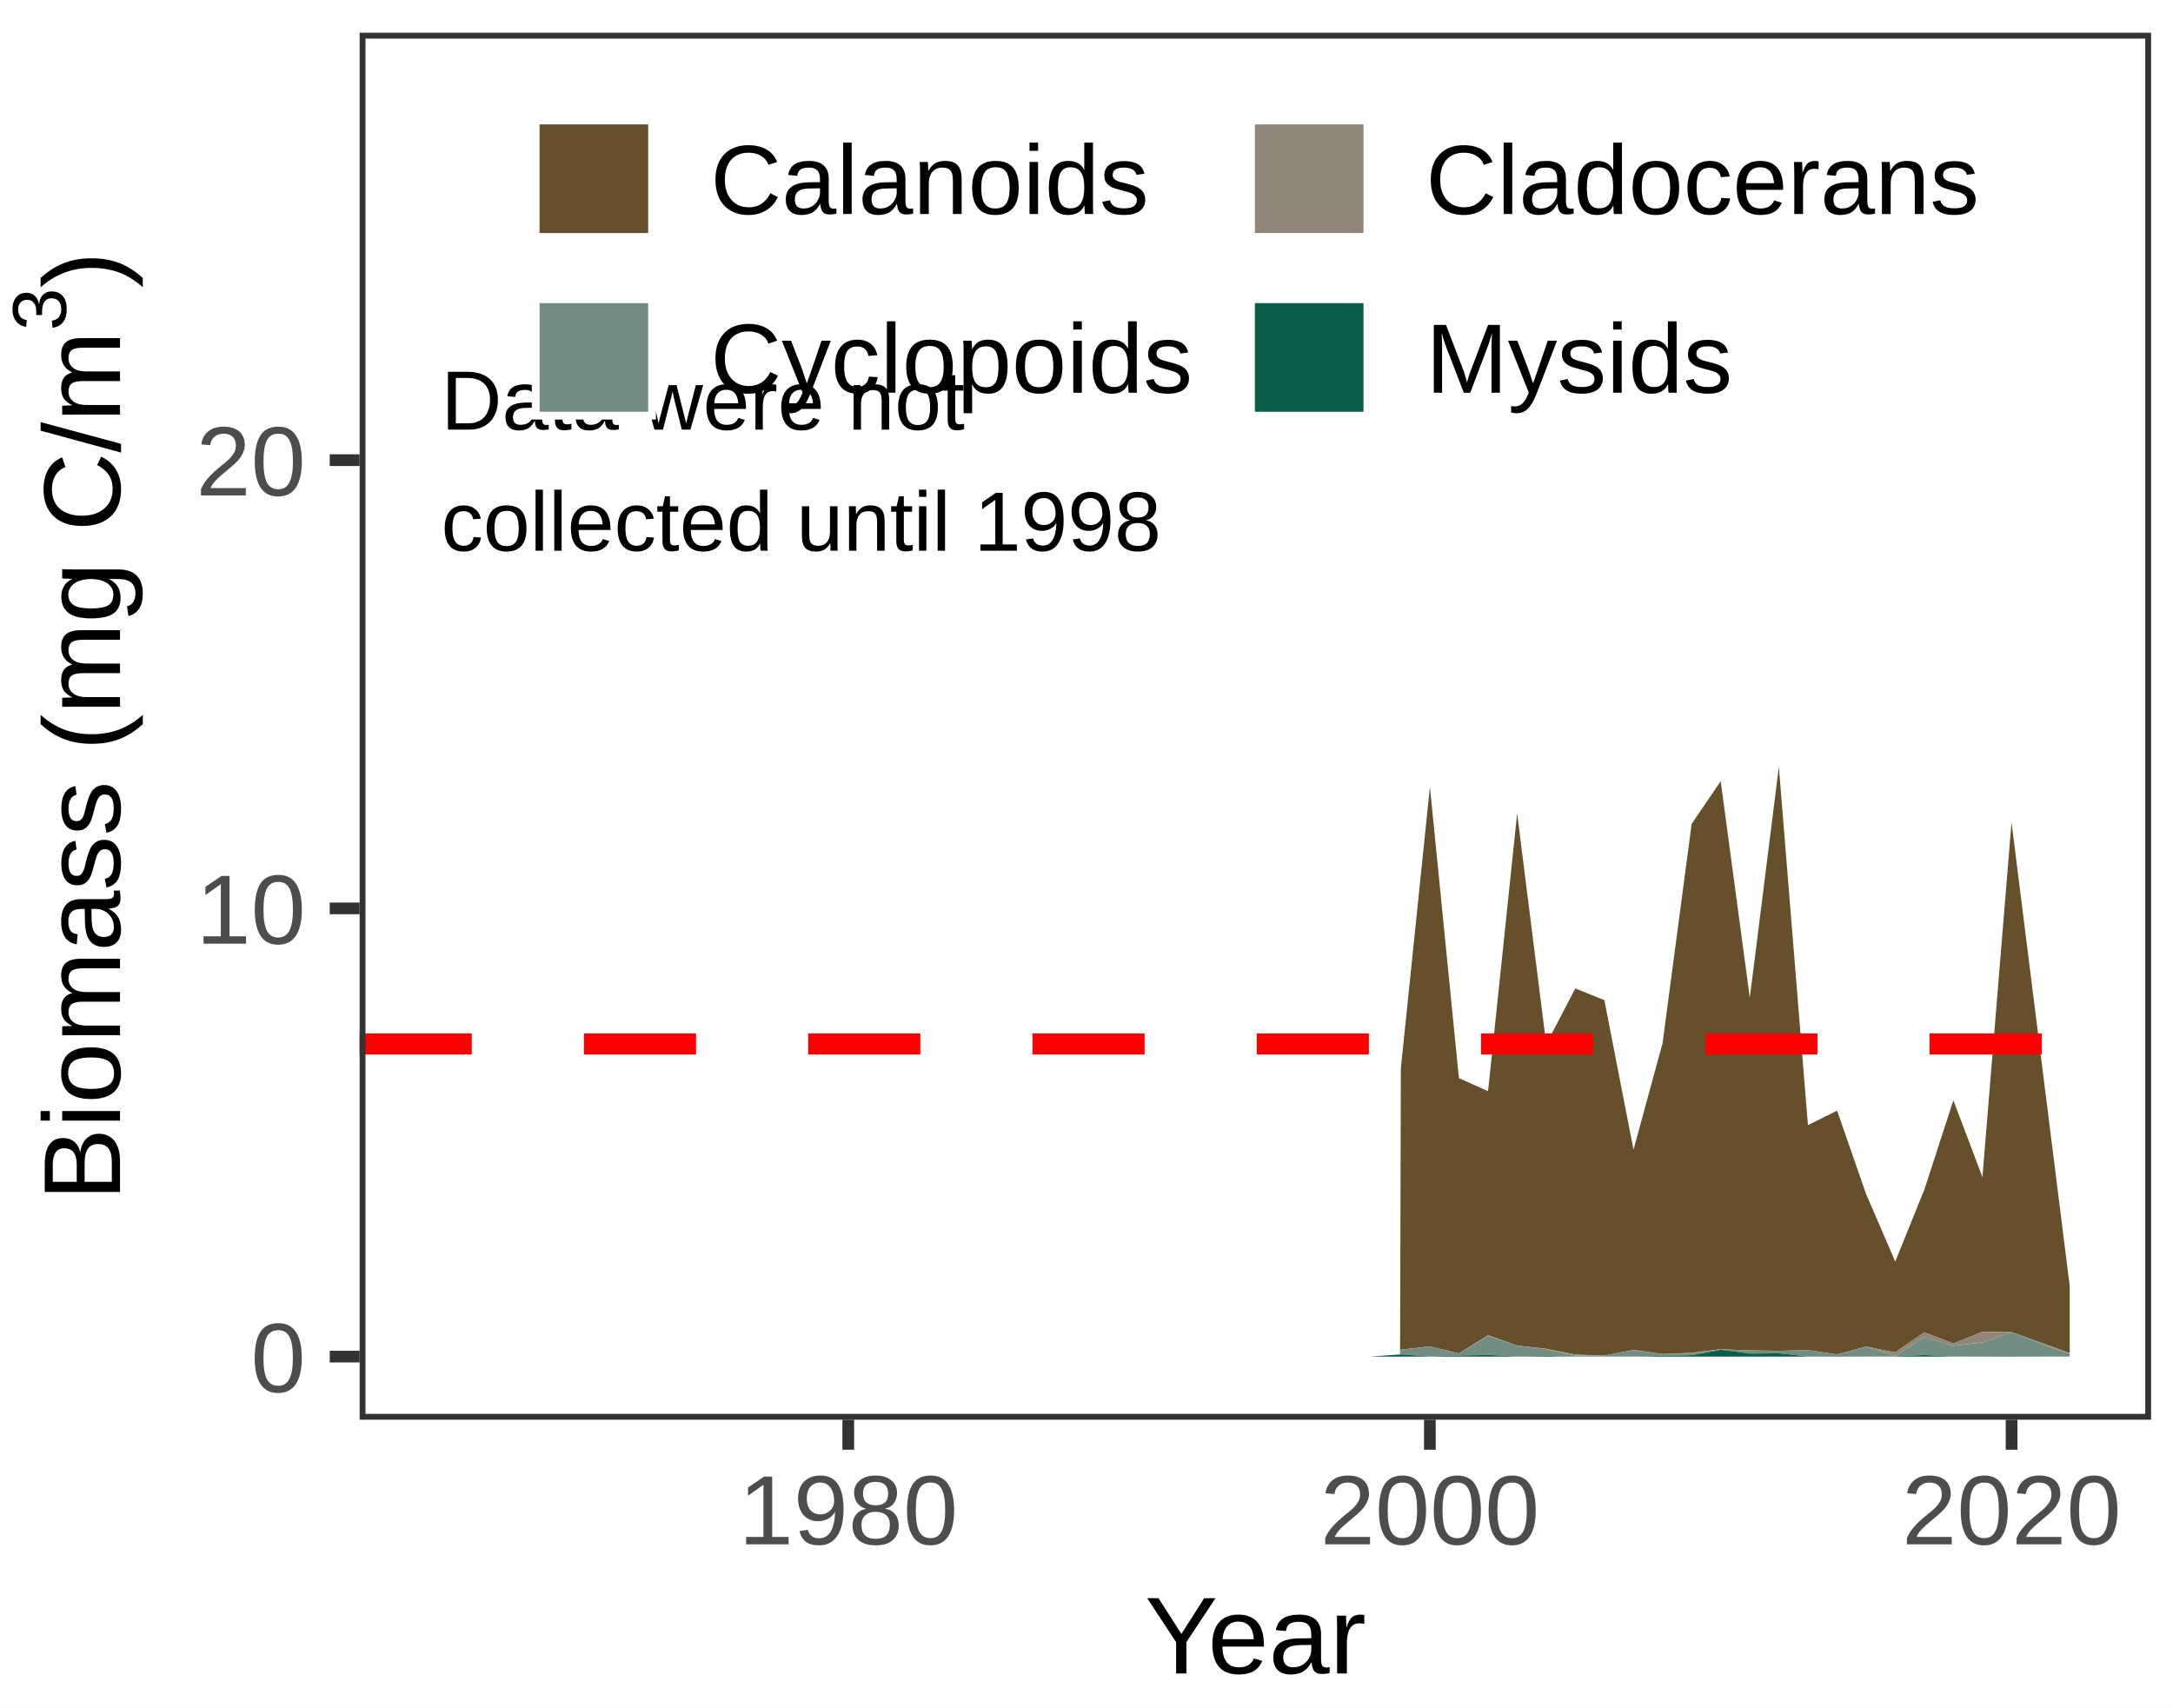
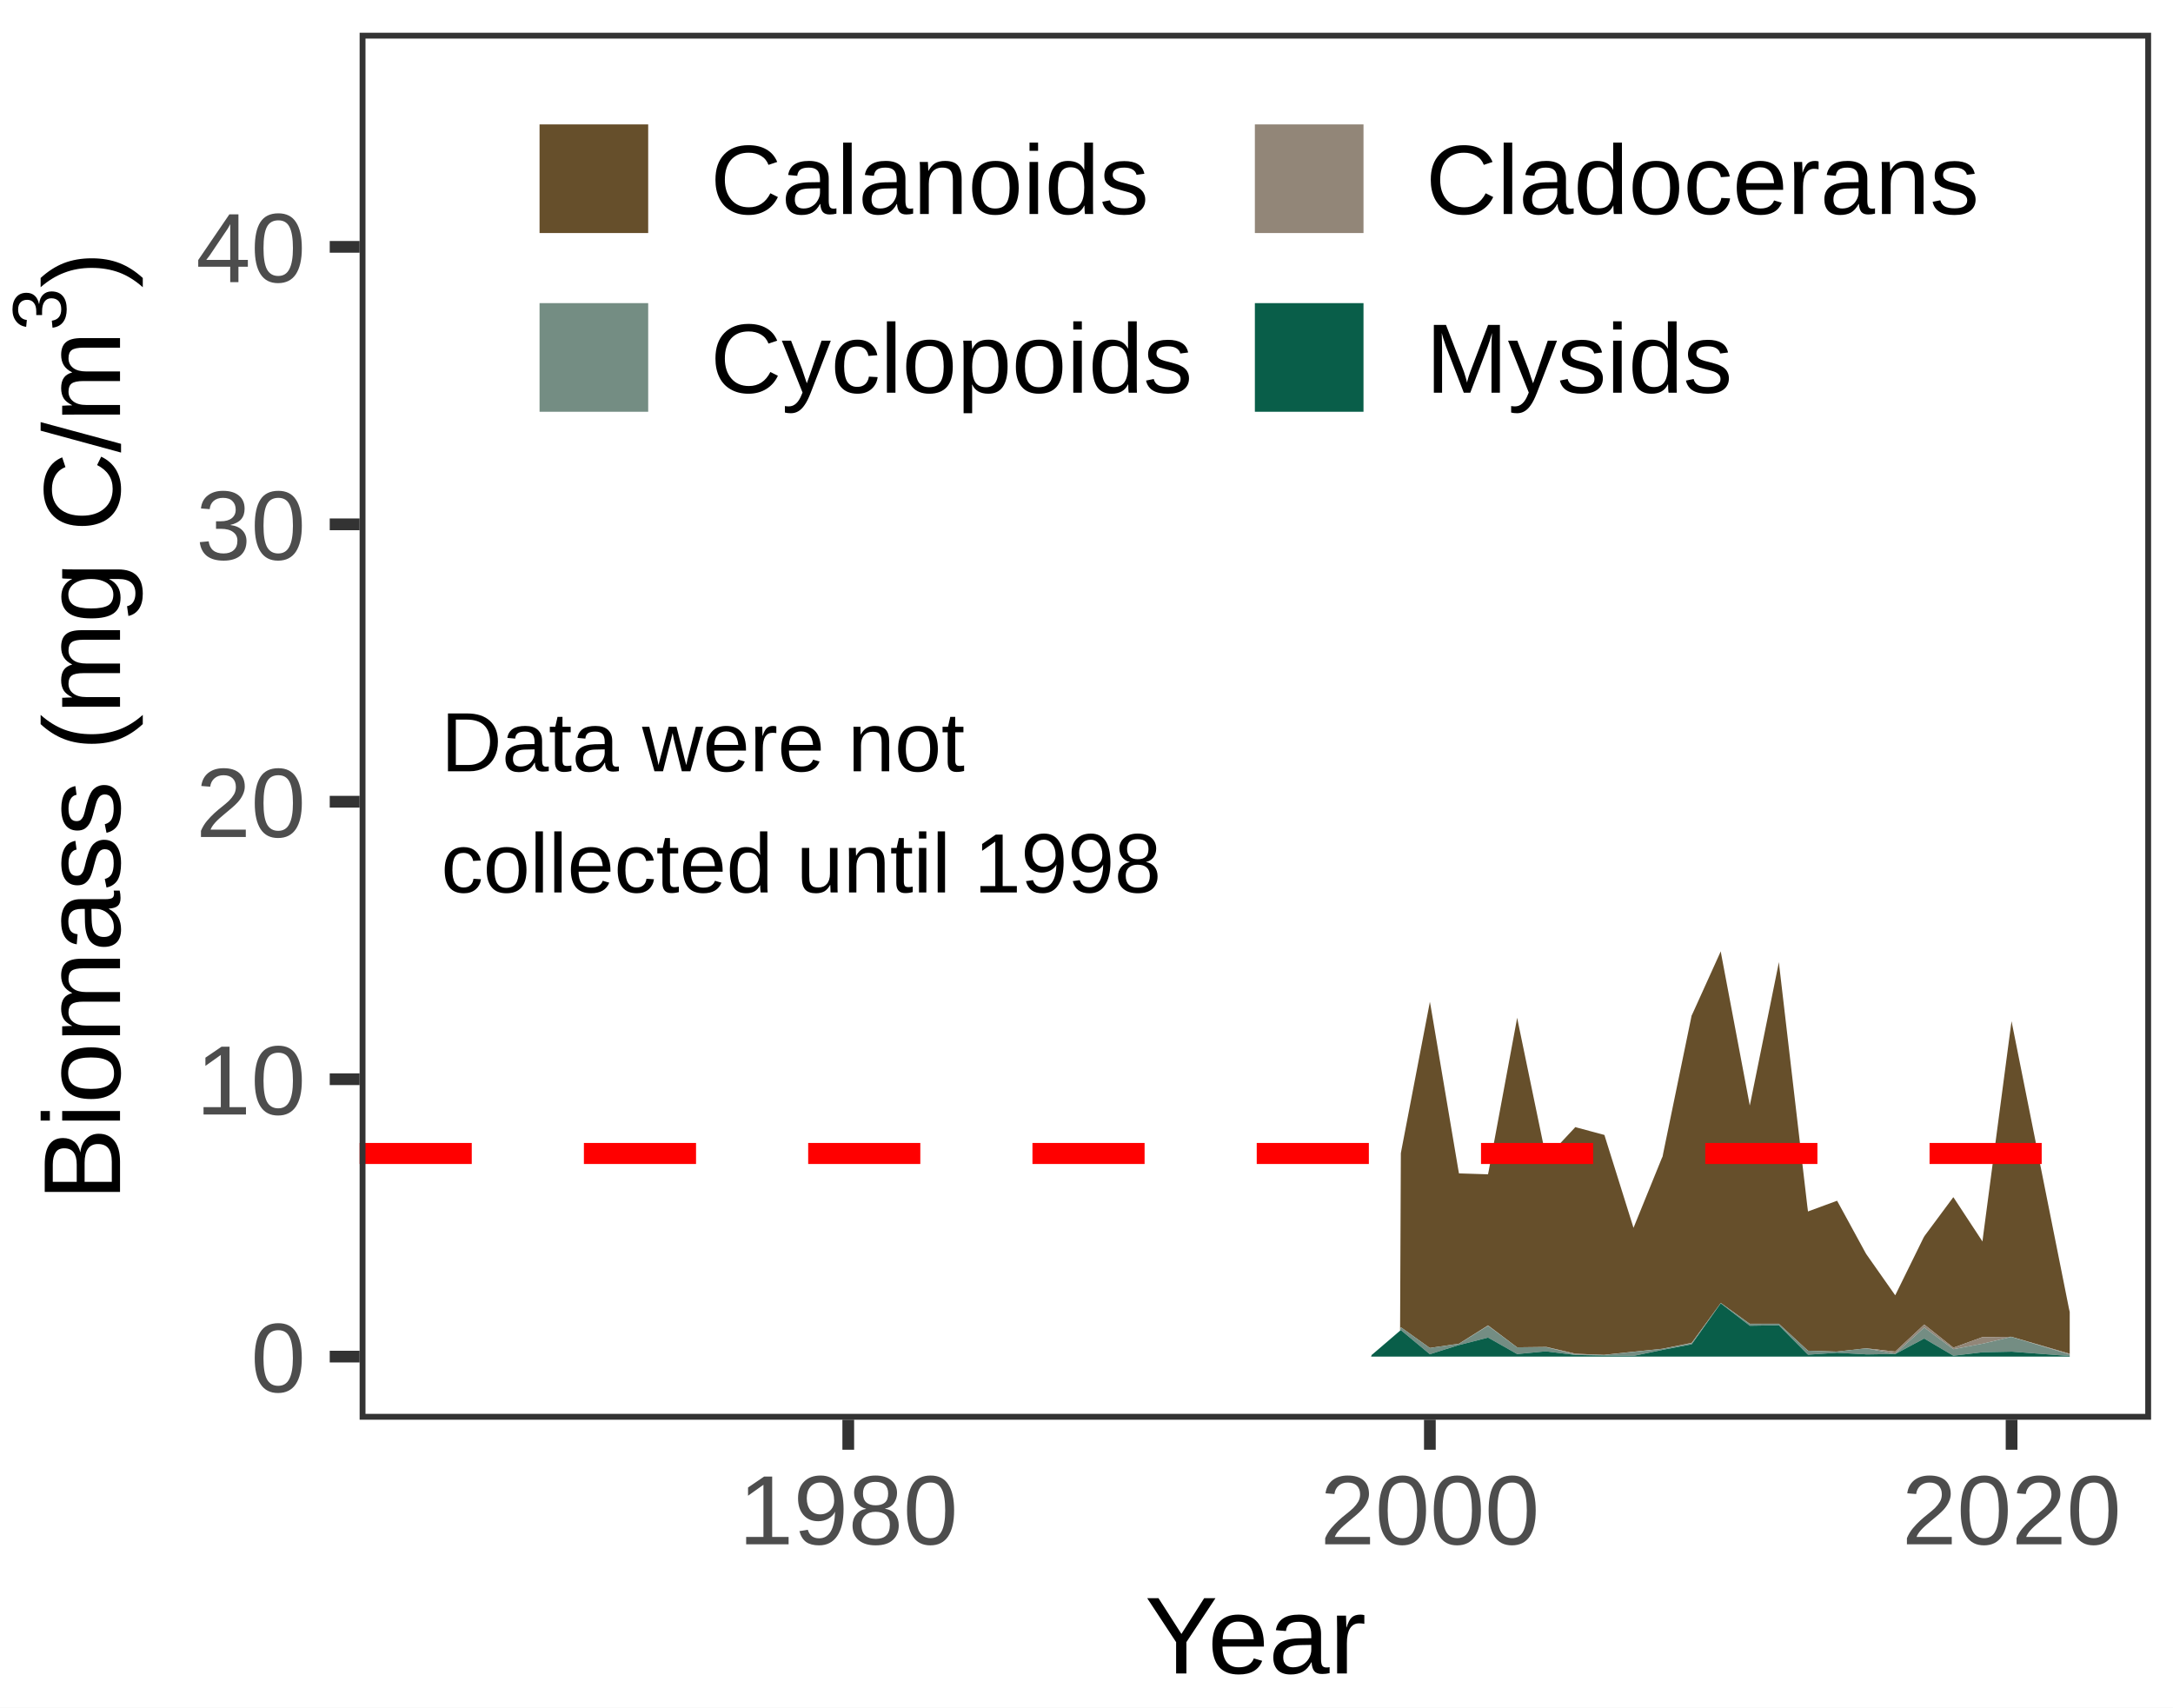
<svg xmlns="http://www.w3.org/2000/svg" class="svglite" width="198.43pt" height="155.91pt" viewBox="0 0 198.43 155.91">
  <defs>
    <style type="text/css">
    .svglite line, .svglite polyline, .svglite polygon, .svglite path, .svglite rect, .svglite circle {
      fill: none;
      stroke: #000000;
      stroke-linecap: round;
      stroke-linejoin: round;
      stroke-miterlimit: 10.00;
    }
    .svglite text {
      white-space: pre;
    }
  </style>
  </defs>
  <rect width="100%" height="100%" style="stroke: none; fill: #FFFFFF;" />
  <defs>
    <clipPath id="cpMC4wMHwxOTguNDN8MC4wMHwxNTUuOTE=">
      <rect x="0.00" y="0.00" width="198.43" height="155.91" />
    </clipPath>
  </defs>
  <g clip-path="url(#cpMC4wMHwxOTguNDN8MC4wMHwxNTUuOTE=)">
    <rect x="0.00" y="0.00" width="198.43" height="155.91" style="stroke-width: 1.07; stroke: #FFFFFF; fill: #FFFFFF;" />
  </g>
  <defs>
    <clipPath id="cpMzIuODR8MTk2LjQzfDIuOTl8MTI5LjY0">
      <rect x="32.84" y="2.99" width="163.59" height="126.65" />
    </clipPath>
  </defs>
  <g clip-path="url(#cpMzIuODR8MTk2LjQzfDIuOTl8MTI5LjY0)">
    <rect x="32.84" y="2.99" width="163.59" height="126.65" style="stroke-width: 1.07; stroke: none; fill: #FFFFFF;" />
-     <polygon points="127.92,97.59 127.98,96.97 130.51,72.48 130.57,71.86 130.64,72.50 133.16,97.82 133.23,98.45 133.29,98.48 135.82,99.61 135.88,99.64 135.95,99.03 138.48,74.85 138.54,74.24 138.60,74.75 141.13,94.83 141.20,95.34 141.26,95.22 143.79,90.38 143.85,90.26 143.91,90.28 146.44,91.30 146.51,91.33 146.57,91.66 149.10,104.65 149.16,104.98 149.23,104.75 151.75,95.51 151.82,95.28 151.88,94.80 154.41,75.72 154.47,75.24 154.54,75.14 157.07,71.42 157.13,71.33 157.19,71.80 159.72,90.63 159.78,91.11 159.85,90.60 162.38,70.50 162.44,69.99 162.50,70.78 165.03,101.95 165.10,102.74 165.16,102.71 167.69,101.45 167.75,101.42 167.82,101.60 170.34,108.85 170.41,109.03 170.47,109.18 173.00,115.05 173.06,115.20 173.13,115.04 175.65,108.81 175.72,108.65 175.78,108.46 178.31,100.67 178.37,100.48 178.44,100.65 180.97,107.33 181.03,107.50 181.09,106.72 183.62,75.87 183.69,75.09 183.75,75.60 188.93,116.88 189.00,117.38 189.00,123.55 188.93,123.53 183.75,121.67 183.69,121.64 183.62,121.64 181.09,121.61 181.03,121.61 180.97,121.64 178.44,122.66 178.37,122.68 178.31,122.66 175.78,121.69 175.72,121.66 175.65,121.71 173.13,123.45 173.06,123.50 173.00,123.48 170.47,122.98 170.41,122.96 170.34,122.98 167.82,123.66 167.75,123.68 167.69,123.67 165.16,123.29 165.10,123.28 165.03,123.28 162.50,123.35 162.44,123.35 162.38,123.35 159.85,123.31 159.78,123.31 159.72,123.31 157.19,123.21 157.13,123.20 157.07,123.21 154.54,123.53 154.47,123.54 154.41,123.54 151.88,123.64 151.82,123.64 151.75,123.63 149.23,123.27 149.16,123.26 149.10,123.28 146.57,123.77 146.51,123.78 146.44,123.78 143.91,123.70 143.85,123.69 143.79,123.68 141.26,123.18 141.20,123.17 141.13,123.16 138.60,122.88 138.54,122.87 138.48,122.85 135.95,121.95 135.88,121.93 135.82,121.97 133.29,123.55 133.23,123.59 133.16,123.57 130.64,122.96 130.57,122.94 130.51,122.95 127.98,123.24 127.92,123.25 127.85,123.68 " style="stroke-width: 0.00; stroke: none; stroke-linecap: butt; fill: #664F2B;" />
-     <polyline points="127.92,97.59 127.98,96.97 130.51,72.48 130.57,71.86 130.64,72.50 133.16,97.82 133.23,98.45 133.29,98.48 135.82,99.61 135.88,99.64 135.95,99.03 138.48,74.85 138.54,74.24 138.60,74.75 141.13,94.83 141.20,95.34 141.26,95.22 143.79,90.38 143.85,90.26 143.91,90.28 146.44,91.30 146.51,91.33 146.57,91.66 149.10,104.65 149.16,104.98 149.23,104.75 151.75,95.51 151.82,95.28 151.88,94.80 154.41,75.72 154.47,75.24 154.54,75.14 157.07,71.42 157.13,71.33 157.19,71.80 159.72,90.63 159.78,91.11 159.85,90.60 162.38,70.50 162.44,69.99 162.50,70.78 165.03,101.95 165.10,102.74 165.16,102.71 167.69,101.45 167.75,101.42 167.82,101.60 170.34,108.85 170.41,109.03 170.47,109.18 173.00,115.05 173.06,115.20 173.13,115.04 175.65,108.81 175.72,108.65 175.78,108.46 178.31,100.67 178.37,100.48 178.44,100.65 180.97,107.33 181.03,107.50 181.09,106.72 183.62,75.87 183.69,75.09 183.75,75.60 188.93,116.88 189.00,117.38 " style="stroke-width: 1.07; stroke: none; stroke-linecap: butt;" />
-     <polygon points="127.92,123.25 127.98,123.24 130.51,122.95 130.57,122.94 130.64,122.96 133.16,123.57 133.23,123.59 133.29,123.55 135.82,121.97 135.88,121.93 135.95,121.95 138.48,122.85 138.54,122.87 138.60,122.88 141.13,123.16 141.20,123.17 141.26,123.18 143.79,123.68 143.85,123.69 143.91,123.70 146.44,123.78 146.51,123.78 146.57,123.77 149.10,123.28 149.16,123.26 149.23,123.27 151.75,123.63 151.82,123.64 151.88,123.64 154.41,123.54 154.47,123.54 154.54,123.53 157.07,123.21 157.13,123.20 157.19,123.21 159.72,123.31 159.78,123.31 159.85,123.31 162.38,123.35 162.44,123.35 162.50,123.35 165.03,123.28 165.10,123.28 165.16,123.29 167.69,123.67 167.75,123.68 167.82,123.66 170.34,122.98 170.41,122.96 170.47,122.98 173.00,123.48 173.06,123.50 173.13,123.45 175.65,121.71 175.72,121.66 175.78,121.69 178.31,122.66 178.37,122.68 178.44,122.66 180.97,121.64 181.03,121.61 181.09,121.61 183.62,121.64 183.69,121.64 183.75,121.67 188.93,123.53 189.00,123.55 189.00,123.65 188.93,123.62 183.75,121.68 183.69,121.66 183.62,121.68 181.09,122.56 181.03,122.59 180.97,122.59 178.44,122.89 178.37,122.90 178.31,122.88 175.78,122.12 175.72,122.10 175.65,122.14 173.13,123.76 173.06,123.81 173.00,123.79 170.47,122.99 170.41,122.97 170.34,122.99 167.82,123.66 167.75,123.68 167.69,123.67 165.16,123.29 165.10,123.28 165.03,123.28 162.50,123.35 162.44,123.36 162.38,123.36 159.85,123.32 159.78,123.32 159.72,123.31 157.19,123.21 157.13,123.21 157.07,123.22 154.54,123.57 154.47,123.58 154.41,123.58 151.88,123.64 151.82,123.64 151.75,123.63 149.23,123.29 149.16,123.28 149.10,123.29 146.57,123.77 146.51,123.78 146.44,123.78 143.91,123.78 143.85,123.78 143.79,123.77 141.26,123.21 141.20,123.20 141.13,123.19 138.60,122.88 138.54,122.87 138.48,122.85 135.95,122.00 135.88,121.98 135.82,122.02 133.29,123.56 133.23,123.60 133.16,123.58 130.64,122.96 130.57,122.94 130.51,122.95 127.98,123.24 127.92,123.25 127.85,123.68 " style="stroke-width: 0.00; stroke: none; stroke-linecap: butt; fill: #928678;" />
-     <polyline points="127.92,123.25 127.98,123.24 130.51,122.95 130.57,122.94 130.64,122.96 133.16,123.57 133.23,123.59 133.29,123.55 135.82,121.97 135.88,121.93 135.95,121.95 138.48,122.85 138.54,122.87 138.60,122.88 141.13,123.16 141.20,123.17 141.26,123.18 143.79,123.68 143.85,123.69 143.91,123.70 146.44,123.78 146.51,123.78 146.57,123.77 149.10,123.28 149.16,123.26 149.23,123.27 151.75,123.63 151.82,123.64 151.88,123.64 154.41,123.54 154.47,123.54 154.54,123.53 157.07,123.21 157.13,123.20 157.19,123.21 159.72,123.31 159.78,123.31 159.85,123.31 162.38,123.35 162.44,123.35 162.50,123.35 165.03,123.28 165.10,123.28 165.16,123.29 167.69,123.67 167.75,123.68 167.82,123.66 170.34,122.98 170.41,122.96 170.47,122.98 173.00,123.48 173.06,123.50 173.13,123.45 175.65,121.71 175.72,121.66 175.78,121.69 178.31,122.66 178.37,122.68 178.44,122.66 180.97,121.64 181.03,121.61 181.09,121.61 183.62,121.64 183.69,121.64 183.75,121.67 188.93,123.53 189.00,123.55 " style="stroke-width: 1.07; stroke: none; stroke-linecap: butt;" />
-     <polygon points="127.92,123.25 127.98,123.24 130.51,122.95 130.57,122.94 130.64,122.96 133.16,123.58 133.23,123.60 133.29,123.56 135.82,122.02 135.88,121.98 135.95,122.00 138.48,122.85 138.54,122.87 138.60,122.88 141.13,123.19 141.20,123.20 141.26,123.21 143.79,123.77 143.85,123.78 143.91,123.78 146.44,123.78 146.51,123.78 146.57,123.77 149.10,123.29 149.16,123.28 149.23,123.29 151.75,123.63 151.82,123.64 151.88,123.64 154.41,123.58 154.47,123.58 154.54,123.57 157.07,123.22 157.13,123.21 157.19,123.21 159.72,123.31 159.78,123.32 159.85,123.32 162.38,123.36 162.44,123.36 162.50,123.35 165.03,123.28 165.10,123.28 165.16,123.29 167.69,123.67 167.75,123.68 167.82,123.66 170.34,122.99 170.41,122.97 170.47,122.99 173.00,123.79 173.06,123.81 173.13,123.76 175.65,122.14 175.72,122.10 175.78,122.12 178.31,122.88 178.37,122.90 178.44,122.89 180.97,122.59 181.03,122.59 181.09,122.56 183.62,121.68 183.69,121.66 183.75,121.68 188.93,123.62 189.00,123.65 189.00,123.88 188.93,123.88 183.75,123.84 183.69,123.84 183.62,123.84 181.09,123.85 181.03,123.85 180.97,123.85 178.44,123.88 178.37,123.88 178.31,123.87 175.78,123.74 175.72,123.73 175.65,123.74 173.13,123.85 173.06,123.86 173.00,123.86 170.47,123.86 170.41,123.86 170.34,123.86 167.82,123.84 167.75,123.84 167.69,123.84 165.16,123.86 165.10,123.86 165.03,123.86 162.50,123.58 162.44,123.57 162.38,123.58 159.85,123.60 159.78,123.60 159.72,123.59 157.19,123.26 157.13,123.25 157.07,123.27 154.54,123.74 154.47,123.75 154.41,123.75 151.88,123.81 151.82,123.81 151.75,123.81 149.23,123.87 149.16,123.87 149.10,123.87 146.57,123.87 146.51,123.87 146.44,123.87 143.91,123.87 143.85,123.87 143.79,123.87 141.26,123.82 141.20,123.82 141.13,123.82 138.60,123.86 138.54,123.86 138.48,123.86 135.95,123.73 135.88,123.73 135.82,123.73 133.29,123.78 133.23,123.78 133.16,123.78 130.64,123.86 130.57,123.86 130.51,123.86 127.98,123.68 127.92,123.68 127.85,123.68 " style="stroke-width: 0.00; stroke: none; stroke-linecap: butt; fill: #748D83;" />
-     <polyline points="127.92,123.25 127.98,123.24 130.51,122.95 130.57,122.94 130.64,122.96 133.16,123.58 133.23,123.60 133.29,123.56 135.82,122.02 135.88,121.98 135.95,122.00 138.48,122.85 138.54,122.87 138.60,122.88 141.13,123.19 141.20,123.20 141.26,123.21 143.79,123.77 143.85,123.78 143.91,123.78 146.44,123.78 146.51,123.78 146.57,123.77 149.10,123.29 149.16,123.28 149.23,123.29 151.75,123.63 151.82,123.64 151.88,123.64 154.41,123.58 154.47,123.58 154.54,123.57 157.07,123.22 157.13,123.21 157.19,123.21 159.72,123.31 159.78,123.32 159.85,123.32 162.38,123.36 162.44,123.36 162.50,123.35 165.03,123.28 165.10,123.28 165.16,123.29 167.69,123.67 167.75,123.68 167.82,123.66 170.34,122.99 170.41,122.97 170.47,122.99 173.00,123.79 173.06,123.81 173.13,123.76 175.65,122.14 175.72,122.10 175.78,122.12 178.31,122.88 178.37,122.90 178.44,122.89 180.97,122.59 181.03,122.59 181.09,122.56 183.62,121.68 183.69,121.66 183.75,121.68 188.93,123.62 189.00,123.65 " style="stroke-width: 1.07; stroke: none; stroke-linecap: butt;" />
-     <polygon points="125.26,123.86 125.33,123.86 127.85,123.68 127.92,123.68 127.98,123.68 130.51,123.86 130.57,123.86 130.64,123.86 133.16,123.78 133.23,123.78 133.29,123.78 135.82,123.73 135.88,123.73 135.95,123.73 138.48,123.86 138.54,123.86 138.60,123.86 141.13,123.82 141.20,123.82 141.26,123.82 143.79,123.87 143.85,123.87 143.91,123.87 146.44,123.87 146.51,123.87 146.57,123.87 149.10,123.87 149.16,123.87 149.23,123.87 151.75,123.81 151.82,123.81 151.88,123.81 154.41,123.75 154.47,123.75 154.54,123.74 157.07,123.27 157.13,123.25 157.19,123.26 159.72,123.59 159.78,123.60 159.85,123.60 162.38,123.58 162.44,123.57 162.50,123.58 165.03,123.86 165.10,123.86 165.16,123.86 167.69,123.84 167.75,123.84 167.82,123.84 170.34,123.86 170.41,123.86 170.47,123.86 173.00,123.86 173.06,123.86 173.13,123.85 175.65,123.74 175.72,123.73 175.78,123.74 178.31,123.87 178.37,123.88 178.44,123.88 180.97,123.85 181.03,123.85 181.09,123.85 183.62,123.84 183.69,123.84 183.75,123.84 188.93,123.88 189.00,123.88 189.00,123.88 188.93,123.88 183.75,123.88 183.69,123.88 183.62,123.88 181.09,123.88 181.03,123.88 180.97,123.88 178.44,123.88 178.37,123.88 178.31,123.88 175.78,123.88 175.72,123.88 175.65,123.88 173.13,123.88 173.06,123.88 173.00,123.88 170.47,123.88 170.41,123.88 170.34,123.88 167.82,123.88 167.75,123.88 167.69,123.88 165.16,123.88 165.10,123.88 165.03,123.88 162.50,123.88 162.44,123.88 162.38,123.88 159.85,123.88 159.78,123.88 159.72,123.88 157.19,123.88 157.13,123.88 157.07,123.88 154.54,123.88 154.47,123.88 154.41,123.88 151.88,123.88 151.82,123.88 151.75,123.88 149.23,123.88 149.16,123.88 149.10,123.88 146.57,123.88 146.51,123.88 146.44,123.88 143.91,123.88 143.85,123.88 143.79,123.88 141.26,123.88 141.20,123.88 141.13,123.88 138.60,123.88 138.54,123.88 138.48,123.88 135.95,123.88 135.88,123.88 135.82,123.88 133.29,123.88 133.23,123.88 133.16,123.88 130.64,123.88 130.57,123.88 130.51,123.88 127.98,123.88 127.92,123.88 127.85,123.88 125.33,123.88 125.26,123.88 125.20,123.88 " style="stroke-width: 0.00; stroke: none; stroke-linecap: butt; fill: #095E49;" />
-     <polyline points="125.26,123.86 125.33,123.86 127.85,123.68 127.92,123.68 127.98,123.68 130.51,123.86 130.57,123.86 130.64,123.86 133.16,123.78 133.23,123.78 133.29,123.78 135.82,123.73 135.88,123.73 135.95,123.73 138.48,123.86 138.54,123.86 138.60,123.86 141.13,123.82 141.20,123.82 141.26,123.82 143.79,123.87 143.85,123.87 143.91,123.87 146.44,123.87 146.51,123.87 146.57,123.87 149.10,123.87 149.16,123.87 149.23,123.87 151.75,123.81 151.82,123.81 151.88,123.81 154.41,123.75 154.47,123.75 154.54,123.74 157.07,123.27 157.13,123.25 157.19,123.26 159.72,123.59 159.78,123.60 159.85,123.60 162.38,123.58 162.44,123.57 162.50,123.58 165.03,123.86 165.10,123.86 165.16,123.86 167.69,123.84 167.75,123.84 167.82,123.84 170.34,123.86 170.41,123.86 170.47,123.86 173.00,123.86 173.06,123.86 173.13,123.85 175.65,123.74 175.72,123.73 175.78,123.74 178.31,123.87 178.37,123.88 178.44,123.88 180.97,123.85 181.03,123.85 181.09,123.85 183.62,123.84 183.69,123.84 183.75,123.84 188.93,123.88 189.00,123.88 " style="stroke-width: 1.07; stroke: none; stroke-linecap: butt;" />
-     <line x1="32.84" y1="95.33" x2="196.43" y2="95.33" style="stroke-width: 1.92; stroke: #FF0000; stroke-dasharray: 10.24,10.24; stroke-linecap: butt;" />
-     <text x="40.28" y="39.23" style="font-size: 7.68px; font-family: &quot;Arial&quot;;" textLength="49.92px" lengthAdjust="spacingAndGlyphs">Data were not </text>
-     <text x="40.28" y="50.29" style="font-size: 7.68px; font-family: &quot;Arial&quot;;" textLength="67.85px" lengthAdjust="spacingAndGlyphs"> collected until 1998</text>
+     <polygon points="127.92,105.31 127.98,104.98 130.51,91.81 130.57,91.48 130.64,91.85 133.16,106.77 133.23,107.15 133.29,107.15 135.82,107.23 135.88,107.23 135.95,106.89 138.48,93.28 138.54,92.93 138.60,93.24 141.13,105.46 141.20,105.77 141.26,105.70 143.79,102.99 143.85,102.92 143.91,102.94 146.44,103.62 146.51,103.64 146.57,103.84 149.10,111.91 149.16,112.12 149.23,111.96 151.75,105.76 151.82,105.61 151.88,105.30 154.41,93.04 154.47,92.74 154.54,92.60 157.07,87.01 157.13,86.87 157.19,87.21 159.72,100.61 159.78,100.95 159.85,100.64 162.38,88.17 162.44,87.85 162.50,88.40 165.03,110.08 165.10,110.63 165.16,110.60 167.69,109.67 167.75,109.64 167.82,109.76 170.34,114.38 170.41,114.50 170.47,114.59 173.00,118.19 173.06,118.28 173.13,118.15 175.65,113.02 175.72,112.90 175.78,112.81 178.31,109.40 178.37,109.32 178.44,109.42 180.97,113.27 181.03,113.37 181.09,112.88 183.62,93.73 183.69,93.25 183.75,93.57 188.93,119.49 189.00,119.80 189.00,123.62 188.93,123.60 183.75,122.09 183.69,122.07 183.62,122.07 181.09,122.10 181.03,122.10 180.97,122.12 178.44,123.04 178.37,123.06 178.31,123.01 175.78,121.00 175.72,120.95 175.65,121.01 173.13,123.36 173.06,123.42 173.00,123.41 170.47,123.13 170.41,123.12 170.34,123.13 167.82,123.41 167.75,123.42 167.69,123.42 165.16,123.34 165.10,123.34 165.03,123.28 162.50,120.94 162.44,120.88 162.38,120.88 159.85,120.88 159.78,120.88 159.72,120.84 157.19,119.02 157.13,118.98 157.07,119.07 154.54,122.54 154.47,122.63 154.41,122.64 151.88,123.15 151.82,123.16 151.75,123.17 149.23,123.43 149.16,123.43 149.10,123.44 146.57,123.71 146.51,123.72 146.44,123.72 143.91,123.62 143.85,123.62 143.79,123.60 141.26,123.01 141.20,123.00 141.13,123.00 138.60,123.03 138.54,123.03 138.48,122.99 135.95,121.08 135.88,121.03 135.82,121.07 133.29,122.66 133.23,122.70 133.16,122.71 130.64,123.08 130.57,123.09 130.51,123.05 127.98,121.24 127.92,121.19 127.85,121.51 " style="stroke-width: 0.00; stroke: none; stroke-linecap: butt; fill: #664F2B;" />
+     <polyline points="127.92,105.31 127.98,104.98 130.51,91.81 130.57,91.48 130.64,91.85 133.16,106.77 133.23,107.15 133.29,107.15 135.82,107.23 135.88,107.23 135.95,106.89 138.48,93.28 138.54,92.93 138.60,93.24 141.13,105.46 141.20,105.77 141.26,105.70 143.79,102.99 143.85,102.92 143.91,102.94 146.44,103.62 146.51,103.64 146.57,103.84 149.10,111.91 149.16,112.12 149.23,111.96 151.75,105.76 151.82,105.61 151.88,105.30 154.41,93.04 154.47,92.74 154.54,92.60 157.07,87.01 157.13,86.87 157.19,87.21 159.72,100.61 159.78,100.95 159.85,100.64 162.38,88.17 162.44,87.85 162.50,88.40 165.03,110.08 165.10,110.63 165.16,110.60 167.69,109.67 167.75,109.64 167.82,109.76 170.34,114.38 170.41,114.50 170.47,114.59 173.00,118.19 173.06,118.28 173.13,118.15 175.65,113.02 175.72,112.90 175.78,112.81 178.31,109.40 178.37,109.32 178.44,109.42 180.97,113.27 181.03,113.37 181.09,112.88 183.62,93.73 183.69,93.25 183.75,93.57 188.93,119.49 189.00,119.80 " style="stroke-width: 1.07; stroke: none; stroke-linecap: butt;" />
+     <polygon points="127.92,121.19 127.98,121.24 130.51,123.05 130.57,123.09 130.64,123.08 133.16,122.71 133.23,122.70 133.29,122.66 135.82,121.07 135.88,121.03 135.95,121.08 138.48,122.99 138.54,123.03 138.60,123.03 141.13,123.00 141.20,123.00 141.26,123.01 143.79,123.60 143.85,123.62 143.91,123.62 146.44,123.72 146.51,123.72 146.57,123.71 149.10,123.44 149.16,123.43 149.23,123.43 151.75,123.17 151.82,123.16 151.88,123.15 154.41,122.64 154.47,122.63 154.54,122.54 157.07,119.07 157.13,118.98 157.19,119.02 159.72,120.84 159.78,120.88 159.85,120.88 162.38,120.88 162.44,120.88 162.50,120.94 165.03,123.28 165.10,123.34 165.16,123.34 167.69,123.42 167.75,123.42 167.82,123.41 170.34,123.13 170.41,123.12 170.47,123.13 173.00,123.41 173.06,123.42 173.13,123.36 175.65,121.01 175.72,120.95 175.78,121.00 178.31,123.01 178.37,123.06 178.44,123.04 180.97,122.12 181.03,122.10 181.09,122.10 183.62,122.07 183.69,122.07 183.75,122.09 188.93,123.60 189.00,123.62 189.00,123.68 188.93,123.66 183.75,122.10 183.69,122.08 183.62,122.09 181.09,122.69 181.03,122.70 180.97,122.71 178.44,123.19 178.37,123.20 178.31,123.15 175.78,121.27 175.72,121.22 175.65,121.28 173.13,123.55 173.06,123.61 173.00,123.60 170.47,123.14 170.41,123.13 170.34,123.13 167.82,123.41 167.75,123.42 167.69,123.42 165.16,123.34 165.10,123.34 165.03,123.28 162.50,120.94 162.44,120.88 162.38,120.88 159.85,120.89 159.78,120.89 159.72,120.84 157.19,119.03 157.13,118.98 157.07,119.07 154.54,122.57 154.47,122.66 154.41,122.67 151.88,123.15 151.82,123.16 151.75,123.17 149.23,123.44 149.16,123.44 149.10,123.45 146.57,123.72 146.51,123.72 146.44,123.72 143.91,123.67 143.85,123.67 143.79,123.66 141.26,123.03 141.20,123.01 141.13,123.01 138.60,123.03 138.54,123.03 138.48,122.99 135.95,121.11 135.88,121.06 135.82,121.10 133.29,122.67 133.23,122.71 133.16,122.72 130.64,123.08 130.57,123.09 130.51,123.05 127.98,121.24 127.92,121.19 127.85,121.51 " style="stroke-width: 0.00; stroke: none; stroke-linecap: butt; fill: #928678;" />
+     <polyline points="127.92,121.19 127.98,121.24 130.51,123.05 130.57,123.09 130.64,123.08 133.16,122.71 133.23,122.70 133.29,122.66 135.82,121.07 135.88,121.03 135.95,121.08 138.48,122.99 138.54,123.03 138.60,123.03 141.13,123.00 141.20,123.00 141.26,123.01 143.79,123.60 143.85,123.62 143.91,123.62 146.44,123.72 146.51,123.72 146.57,123.71 149.10,123.44 149.16,123.43 149.23,123.43 151.75,123.17 151.82,123.16 151.88,123.15 154.41,122.64 154.47,122.63 154.54,122.54 157.07,119.07 157.13,118.98 157.19,119.02 159.72,120.84 159.78,120.88 159.85,120.88 162.38,120.88 162.44,120.88 162.50,120.94 165.03,123.28 165.10,123.34 165.16,123.34 167.69,123.42 167.75,123.42 167.82,123.41 170.34,123.13 170.41,123.12 170.47,123.13 173.00,123.41 173.06,123.42 173.13,123.36 175.65,121.01 175.72,120.95 175.78,121.00 178.31,123.01 178.37,123.06 178.44,123.04 180.97,122.12 181.03,122.10 181.09,122.10 183.62,122.07 183.69,122.07 183.75,122.09 188.93,123.60 189.00,123.62 " style="stroke-width: 1.07; stroke: none; stroke-linecap: butt;" />
+     <polygon points="127.92,121.19 127.98,121.24 130.51,123.05 130.57,123.09 130.64,123.08 133.16,122.72 133.23,122.71 133.29,122.67 135.82,121.10 135.88,121.06 135.95,121.11 138.48,122.99 138.54,123.03 138.60,123.03 141.13,123.01 141.20,123.01 141.26,123.03 143.79,123.66 143.85,123.67 143.91,123.67 146.44,123.72 146.51,123.72 146.57,123.72 149.10,123.45 149.16,123.44 149.23,123.44 151.75,123.17 151.82,123.16 151.88,123.15 154.41,122.67 154.47,122.66 154.54,122.57 157.07,119.07 157.13,118.98 157.19,119.03 159.72,120.84 159.78,120.89 159.85,120.89 162.38,120.88 162.44,120.88 162.50,120.94 165.03,123.28 165.10,123.34 165.16,123.34 167.69,123.42 167.75,123.42 167.82,123.41 170.34,123.13 170.41,123.13 170.47,123.14 173.00,123.60 173.06,123.61 173.13,123.55 175.65,121.28 175.72,121.22 175.78,121.27 178.31,123.15 178.37,123.20 178.44,123.19 180.97,122.71 181.03,122.70 181.09,122.69 183.62,122.09 183.69,122.08 183.75,122.10 188.93,123.66 189.00,123.68 189.00,123.82 188.93,123.82 183.75,123.43 183.69,123.43 183.62,123.43 181.09,123.48 181.03,123.48 180.97,123.49 178.44,123.79 178.37,123.80 178.31,123.76 175.78,122.27 175.72,122.23 175.65,122.26 173.13,123.61 173.06,123.64 173.00,123.64 170.47,123.68 170.41,123.68 170.34,123.67 167.82,123.53 167.75,123.52 167.69,123.53 165.16,123.70 165.10,123.70 165.03,123.64 162.50,121.08 162.44,121.02 162.38,121.02 159.85,121.06 159.78,121.06 159.72,121.01 157.19,119.06 157.13,119.01 157.07,119.10 154.54,122.67 154.47,122.76 154.41,122.77 151.88,123.25 151.82,123.26 151.75,123.28 149.23,123.80 149.16,123.81 149.10,123.81 146.57,123.78 146.51,123.78 146.44,123.78 143.91,123.73 143.85,123.73 143.79,123.72 141.26,123.41 141.20,123.40 141.13,123.40 138.60,123.64 138.54,123.65 138.48,123.61 135.95,122.18 135.88,122.14 135.82,122.16 133.29,122.81 133.23,122.82 133.16,122.84 130.64,123.64 130.57,123.66 130.51,123.61 127.98,121.51 127.92,121.46 127.85,121.51 " style="stroke-width: 0.00; stroke: none; stroke-linecap: butt; fill: #748D83;" />
+     <polyline points="127.92,121.19 127.98,121.24 130.51,123.05 130.57,123.09 130.64,123.08 133.16,122.72 133.23,122.71 133.29,122.67 135.82,121.10 135.88,121.06 135.95,121.11 138.48,122.99 138.54,123.03 138.60,123.03 141.13,123.01 141.20,123.01 141.26,123.03 143.79,123.66 143.85,123.67 143.91,123.67 146.44,123.72 146.51,123.72 146.57,123.72 149.10,123.45 149.16,123.44 149.23,123.44 151.75,123.17 151.82,123.16 151.88,123.15 154.41,122.67 154.47,122.66 154.54,122.57 157.07,119.07 157.13,118.98 157.19,119.03 159.72,120.84 159.78,120.89 159.85,120.89 162.38,120.88 162.44,120.88 162.50,120.94 165.03,123.28 165.10,123.34 165.16,123.34 167.69,123.42 167.75,123.42 167.82,123.41 170.34,123.13 170.41,123.13 170.47,123.14 173.00,123.60 173.06,123.61 173.13,123.55 175.65,121.28 175.72,121.22 175.78,121.27 178.31,123.15 178.37,123.20 178.44,123.19 180.97,122.71 181.03,122.70 181.09,122.69 183.62,122.09 183.69,122.08 183.75,122.10 188.93,123.66 189.00,123.68 " style="stroke-width: 1.07; stroke: none; stroke-linecap: butt;" />
+     <polygon points="125.26,123.72 125.33,123.67 127.85,121.51 127.92,121.46 127.98,121.51 130.51,123.61 130.57,123.66 130.64,123.64 133.16,122.84 133.23,122.82 133.29,122.81 135.82,122.16 135.88,122.14 135.95,122.18 138.48,123.61 138.54,123.65 138.60,123.64 141.13,123.40 141.20,123.40 141.26,123.41 143.79,123.72 143.85,123.73 143.91,123.73 146.44,123.78 146.51,123.78 146.57,123.78 149.10,123.81 149.16,123.81 149.23,123.80 151.75,123.28 151.82,123.26 151.88,123.25 154.41,122.77 154.47,122.76 154.54,122.67 157.07,119.10 157.13,119.01 157.19,119.06 159.72,121.01 159.78,121.06 159.85,121.06 162.38,121.02 162.44,121.02 162.50,121.08 165.03,123.64 165.10,123.70 165.16,123.70 167.69,123.53 167.75,123.52 167.82,123.53 170.34,123.67 170.41,123.68 170.47,123.68 173.00,123.64 173.06,123.64 173.13,123.61 175.65,122.26 175.72,122.23 175.78,122.27 178.31,123.76 178.37,123.80 178.44,123.79 180.97,123.49 181.03,123.48 181.09,123.48 183.62,123.43 183.69,123.43 183.75,123.43 188.93,123.82 189.00,123.82 189.00,123.88 188.93,123.88 183.75,123.88 183.69,123.88 183.62,123.88 181.09,123.88 181.03,123.88 180.97,123.88 178.44,123.88 178.37,123.88 178.31,123.88 175.78,123.88 175.72,123.88 175.65,123.88 173.13,123.88 173.06,123.88 173.00,123.88 170.47,123.88 170.41,123.88 170.34,123.88 167.82,123.88 167.75,123.88 167.69,123.88 165.16,123.88 165.10,123.88 165.03,123.88 162.50,123.88 162.44,123.88 162.38,123.88 159.85,123.88 159.78,123.88 159.72,123.88 157.19,123.88 157.13,123.88 157.07,123.88 154.54,123.88 154.47,123.88 154.41,123.88 151.88,123.88 151.82,123.88 151.75,123.88 149.23,123.88 149.16,123.88 149.10,123.88 146.57,123.88 146.51,123.88 146.44,123.88 143.91,123.88 143.85,123.88 143.79,123.88 141.26,123.88 141.20,123.88 141.13,123.88 138.60,123.88 138.54,123.88 138.48,123.88 135.95,123.88 135.88,123.88 135.82,123.88 133.29,123.88 133.23,123.88 133.16,123.88 130.64,123.88 130.57,123.88 130.51,123.88 127.98,123.88 127.92,123.88 127.85,123.88 125.33,123.88 125.26,123.88 125.20,123.88 " style="stroke-width: 0.00; stroke: none; stroke-linecap: butt; fill: #095E49;" />
+     <polyline points="125.26,123.72 125.33,123.67 127.85,121.51 127.92,121.46 127.98,121.51 130.51,123.61 130.57,123.66 130.64,123.64 133.16,122.84 133.23,122.82 133.29,122.81 135.82,122.16 135.88,122.14 135.95,122.18 138.48,123.61 138.54,123.65 138.60,123.64 141.13,123.40 141.20,123.40 141.26,123.41 143.79,123.72 143.85,123.73 143.91,123.73 146.44,123.78 146.51,123.78 146.57,123.78 149.10,123.81 149.16,123.81 149.23,123.80 151.75,123.28 151.82,123.26 151.88,123.25 154.41,122.77 154.47,122.76 154.54,122.67 157.07,119.10 157.13,119.01 157.19,119.06 159.72,121.01 159.78,121.06 159.85,121.06 162.38,121.02 162.44,121.02 162.50,121.08 165.03,123.64 165.10,123.70 165.16,123.70 167.69,123.53 167.75,123.52 167.82,123.53 170.34,123.67 170.41,123.68 170.47,123.68 173.00,123.64 173.06,123.64 173.13,123.61 175.65,122.26 175.72,122.23 175.78,122.27 178.31,123.76 178.37,123.80 178.44,123.79 180.97,123.49 181.03,123.48 181.09,123.48 183.62,123.43 183.69,123.43 183.75,123.43 188.93,123.82 189.00,123.82 " style="stroke-width: 1.07; stroke: none; stroke-linecap: butt;" />
+     <line x1="32.84" y1="105.33" x2="196.43" y2="105.33" style="stroke-width: 1.92; stroke: #FF0000; stroke-dasharray: 10.24,10.24; stroke-linecap: butt;" />
+     <text x="40.28" y="70.43" style="font-size: 7.68px; font-family: &quot;Arial&quot;;" textLength="49.92px" lengthAdjust="spacingAndGlyphs">Data were not </text>
+     <text x="40.28" y="81.49" style="font-size: 7.68px; font-family: &quot;Arial&quot;;" textLength="67.85px" lengthAdjust="spacingAndGlyphs"> collected until 1998</text>
    <rect x="32.84" y="2.99" width="163.59" height="126.65" style="stroke-width: 1.07; stroke: #333333;" />
  </g>
  <g clip-path="url(#cpMC4wMHwxOTguNDN8MC4wMHwxNTUuOTE=)">
    <text x="27.91" y="127.11" text-anchor="end" style="font-size: 9.00px;fill: #4D4D4D; font-family: &quot;Arial&quot;;" textLength="5.00px" lengthAdjust="spacingAndGlyphs">0</text>
-     <text x="27.91" y="86.17" text-anchor="end" style="font-size: 9.00px;fill: #4D4D4D; font-family: &quot;Arial&quot;;" textLength="10.01px" lengthAdjust="spacingAndGlyphs">10</text>
-     <text x="27.91" y="45.24" text-anchor="end" style="font-size: 9.00px;fill: #4D4D4D; font-family: &quot;Arial&quot;;" textLength="10.01px" lengthAdjust="spacingAndGlyphs">20</text>
+     <text x="27.91" y="101.77" text-anchor="end" style="font-size: 9.00px;fill: #4D4D4D; font-family: &quot;Arial&quot;;" textLength="10.01px" lengthAdjust="spacingAndGlyphs">10</text>
+     <text x="27.91" y="76.43" text-anchor="end" style="font-size: 9.00px;fill: #4D4D4D; font-family: &quot;Arial&quot;;" textLength="10.01px" lengthAdjust="spacingAndGlyphs">20</text>
+     <text x="27.91" y="51.10" text-anchor="end" style="font-size: 9.00px;fill: #4D4D4D; font-family: &quot;Arial&quot;;" textLength="10.01px" lengthAdjust="spacingAndGlyphs">30</text>
+     <text x="27.91" y="25.76" text-anchor="end" style="font-size: 9.00px;fill: #4D4D4D; font-family: &quot;Arial&quot;;" textLength="10.01px" lengthAdjust="spacingAndGlyphs">40</text>
    <polyline points="30.11,123.88 32.84,123.88 " style="stroke-width: 1.07; stroke: #333333; stroke-linecap: butt;" />
-     <polyline points="30.11,82.95 32.84,82.95 " style="stroke-width: 1.07; stroke: #333333; stroke-linecap: butt;" />
-     <polyline points="30.11,42.02 32.84,42.02 " style="stroke-width: 1.07; stroke: #333333; stroke-linecap: butt;" />
+     <polyline points="30.11,98.55 32.84,98.55 " style="stroke-width: 1.07; stroke: #333333; stroke-linecap: butt;" />
+     <polyline points="30.11,73.21 32.84,73.21 " style="stroke-width: 1.07; stroke: #333333; stroke-linecap: butt;" />
+     <polyline points="30.11,47.88 32.84,47.88 " style="stroke-width: 1.07; stroke: #333333; stroke-linecap: butt;" />
+     <polyline points="30.11,22.54 32.84,22.54 " style="stroke-width: 1.07; stroke: #333333; stroke-linecap: butt;" />
    <polyline points="77.46,132.38 77.46,129.64 " style="stroke-width: 1.07; stroke: #333333; stroke-linecap: butt;" />
    <polyline points="130.57,132.38 130.57,129.64 " style="stroke-width: 1.07; stroke: #333333; stroke-linecap: butt;" />
    <polyline points="183.69,132.38 183.69,129.64 " style="stroke-width: 1.07; stroke: #333333; stroke-linecap: butt;" />
    <text x="77.46" y="141.02" text-anchor="middle" style="font-size: 9.00px;fill: #4D4D4D; font-family: &quot;Arial&quot;;" textLength="20.02px" lengthAdjust="spacingAndGlyphs">1980</text>
    <text x="130.57" y="141.02" text-anchor="middle" style="font-size: 9.00px;fill: #4D4D4D; font-family: &quot;Arial&quot;;" textLength="20.02px" lengthAdjust="spacingAndGlyphs">2000</text>
    <text x="183.69" y="141.02" text-anchor="middle" style="font-size: 9.00px;fill: #4D4D4D; font-family: &quot;Arial&quot;;" textLength="20.02px" lengthAdjust="spacingAndGlyphs">2020</text>
    <text x="114.64" y="152.81" text-anchor="middle" style="font-size: 10.00px; font-family: &quot;Arial&quot;;" textLength="20.22px" lengthAdjust="spacingAndGlyphs">Year</text>
    <text transform="translate(10.96,109.67) rotate(-90)" style="font-size: 10.00px; font-family: &quot;Arial&quot;;" textLength="79.48px" lengthAdjust="spacingAndGlyphs">Biomass (mg C/m</text>
    <text transform="translate(6.03,30.19) rotate(-90)" style="font-size: 7.00px; font-family: &quot;Arial&quot;;" textLength="3.90px" lengthAdjust="spacingAndGlyphs">3</text>
    <text transform="translate(10.96,26.29) rotate(-90)" style="font-size: 10.00px; font-family: &quot;Arial&quot;;" textLength="3.33px" lengthAdjust="spacingAndGlyphs">)</text>
    <rect x="48.56" y="10.65" width="11.34" height="11.34" style="stroke-width: 1.07; stroke: none; fill: #FFFFFF;" />
    <rect x="49.27" y="11.36" width="9.92" height="9.92" style="stroke-width: 1.07; stroke: none; stroke-linecap: butt; stroke-linejoin: miter; fill: #664F2B;" />
    <rect x="113.88" y="10.65" width="11.34" height="11.34" style="stroke-width: 1.07; stroke: none; fill: #FFFFFF;" />
    <rect x="114.59" y="11.36" width="9.92" height="9.92" style="stroke-width: 1.07; stroke: none; stroke-linecap: butt; stroke-linejoin: miter; fill: #928678;" />
    <rect x="48.56" y="26.97" width="11.34" height="11.34" style="stroke-width: 1.07; stroke: none; fill: #FFFFFF;" />
    <rect x="49.27" y="27.68" width="9.92" height="9.92" style="stroke-width: 1.07; stroke: none; stroke-linecap: butt; stroke-linejoin: miter; fill: #748D83;" />
    <rect x="113.88" y="26.97" width="11.34" height="11.34" style="stroke-width: 1.07; stroke: none; fill: #FFFFFF;" />
    <rect x="114.59" y="27.68" width="9.92" height="9.92" style="stroke-width: 1.07; stroke: none; stroke-linecap: butt; stroke-linejoin: miter; fill: #095E49;" />
    <text x="64.88" y="19.54" style="font-size: 9.00px; font-family: &quot;Arial&quot;;" textLength="40.02px" lengthAdjust="spacingAndGlyphs">Calanoids</text>
    <text x="130.20" y="19.54" style="font-size: 9.00px; font-family: &quot;Arial&quot;;" textLength="50.52px" lengthAdjust="spacingAndGlyphs">Cladocerans</text>
    <text x="64.88" y="35.86" style="font-size: 9.00px; font-family: &quot;Arial&quot;;" textLength="44.02px" lengthAdjust="spacingAndGlyphs">Cyclopoids</text>
    <text x="130.20" y="35.86" style="font-size: 9.00px; font-family: &quot;Arial&quot;;" textLength="28.00px" lengthAdjust="spacingAndGlyphs">Mysids</text>
  </g>
</svg>
